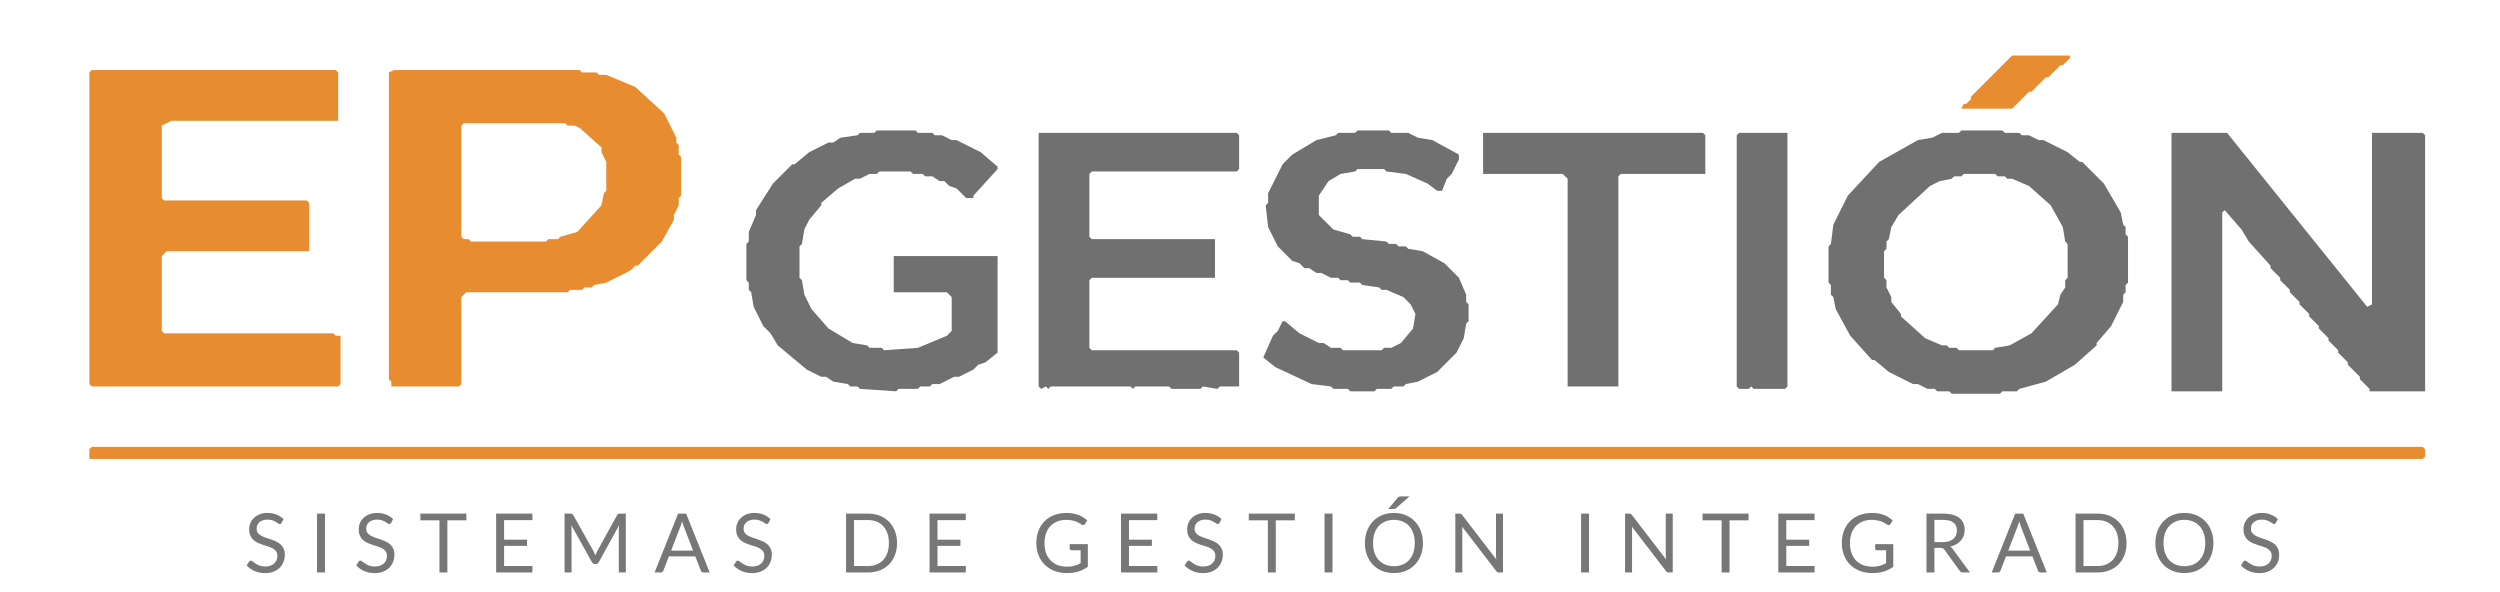
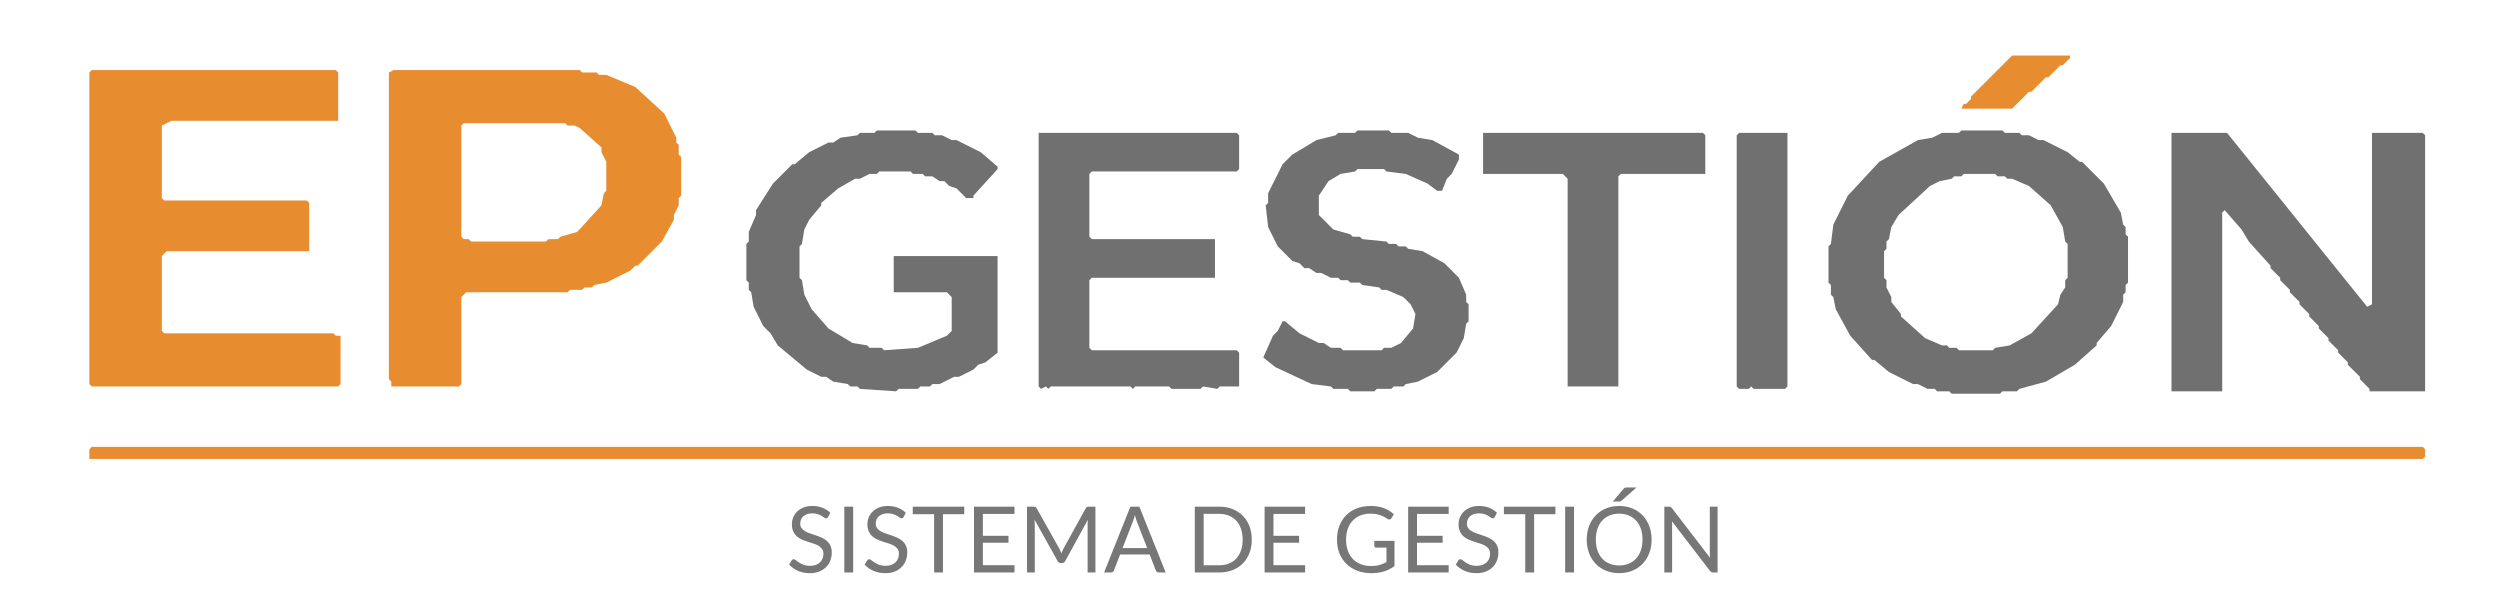
<svg xmlns="http://www.w3.org/2000/svg" viewBox="0 0 1035 245" role="img" aria-labelledby="title desc">
  <path fill="#e88c30" fill-rule="evenodd" d="M37,186 37,190 1003,190 1004,189 1004,186 1003,185 38,185ZM263,36 251,31 248,31 247,30 241,30 240,29 163,29 161,30 161,157 162,158 162,160 190,160 191,159 191,123 193,121 235,121 236,120 241,120 242,119 245,119 246,118 251,117 261,112 263,110 264,110 274,100 279,91 279,89 281,85 281,82 282,81 282,65 281,64 281,60 280,59 280,57 275,47ZM191,52 192,51 234,51 235,52 238,52 240,53 249,61 249,63 251,67 251,79 250,80 249,85 239,96 232,98 231,99 227,99 226,100 195,100 194,99 192,99 191,98ZM38,29 37,30 37,159 38,160 140,160 141,159 141,139 139,139 138,138 68,138 67,137 67,106 69,104 128,104 128,84 127,83 68,83 67,82 67,52 71,50 140,50 140,30 139,29ZM857,23 833,23 816,40 816,41 814,43 813,43 812,45 833,45 840,38 841,38 847,32 848,32 853,27 854,27 857,24Z" />
  <path fill="#707070" fill-rule="evenodd" d="M899,55 899,162 920,162 920,88 921,87 928,95 931,100 940,110 940,111 944,115 944,116 948,120 948,121 952,125 952,126 956,130 956,131 960,135 960,136 964,140 964,141 968,145 968,146 972,150 972,151 977,156 977,157 981,161 981,162 1004,162 1004,56 1003,55 982,55 982,126 980,127 922,55ZM720,55 719,56 719,160 720,161 724,161 725,160 726,161 739,161 740,160 740,55ZM614,55 614,72 647,72 649,74 649,160 670,160 670,73 671,72 706,72 706,56 705,55ZM430,55 430,160 431,161 433,160 434,161 435,160 468,160 469,161 470,160 484,160 485,161 497,161 498,160 504,161 505,160 513,160 513,146 512,145 452,145 451,144 451,116 452,115 503,115 503,99 452,99 451,98 451,72 452,71 512,71 513,70 513,56 512,55ZM794,58 778,67 765,81 759,93 758,101 757,102 757,117 758,118 758,122 759,123 760,128 766,139 775,149 776,149 782,154 792,159 794,159 798,161 801,161 802,162 807,162 808,163 828,163 829,162 835,162 836,161 847,158 859,151 868,143 868,142 874,135 879,125 879,122 880,121 880,118 881,117 881,98 880,97 880,94 879,93 878,88 871,76 862,67 861,67 856,63 846,58 844,58 840,56 837,56 836,55 830,55 829,54 812,54 811,55 804,55 800,57ZM813,72 826,72 827,73 830,73 831,74 833,74 840,77 849,85 854,94 855,100 856,101 856,115 855,116 855,119 853,122 852,126 841,138 832,143 826,144 825,145 811,145 810,144 807,144 806,143 804,143 797,140 787,131 787,130 783,125 783,123 781,119 781,116 780,115 780,104 781,103 781,100 782,99 783,94 786,89 799,77 803,75 808,74 809,73 812,73ZM562,54 561,55 554,55 553,56 545,58 535,64 531,68 525,80 525,84 524,85 525,94 529,102 535,108 538,109 540,111 542,111 545,113 547,113 551,115 554,115 555,116 558,116 559,117 563,117 564,118 571,119 572,120 574,120 581,123 584,126 586,130 585,136 580,142 576,144 573,144 572,145 556,145 555,144 551,144 548,142 546,142 538,138 532,133 531,133 529,137 527,139 523,148 528,152 543,159 551,160 552,161 558,161 559,162 569,162 570,161 576,161 577,160 581,160 582,159 587,158 595,154 603,146 606,140 607,134 608,133 608,126 607,125 607,122 604,115 598,109 589,104 583,103 582,102 579,102 578,101 575,101 574,100 564,99 563,98 560,98 559,97 552,95 546,89 546,81 550,75 555,72 561,71 562,70 573,70 574,71 582,72 591,76 595,79 597,79 599,74 601,72 604,66 604,64 593,58 587,57 583,55 576,55 575,54ZM348,57 345,59 343,59 335,63 329,68 328,68 320,76 313,87 313,89 310,96 310,100 309,101 309,116 310,117 310,120 311,121 312,127 316,135 319,138 322,143 334,153 340,156 342,156 345,158 351,159 352,160 355,160 356,161 371,162 372,161 380,161 381,160 385,160 386,159 389,159 395,156 397,156 403,153 405,151 408,150 413,146 413,106 370,106 370,121 392,121 394,123 394,137 392,139 380,144 366,145 365,144 360,144 359,143 353,142 343,136 336,128 333,122 332,116 331,115 331,102 332,101 333,95 335,91 340,85 340,84 347,78 354,74 356,74 360,72 363,72 364,71 377,71 378,72 382,72 383,73 386,73 389,75 391,75 393,77 396,78 400,82 403,82 403,81 413,70 413,69 406,63 396,58 394,58 390,56 387,56 386,55 380,55 379,54 363,54 362,55 356,55 355,56Z" />
-   <text x="101" y="237" font-family="Lato,Arial,sans-serif" font-weight="400" font-size="34" letter-spacing="8.7" fill="#777777">SISTEMAS DE GESTIÓN INTEGRADOS</text>
+   <text x="520" y="237" text-anchor="middle" textLength="820" lengthAdjust="spacing" font-family="Lato,Arial,sans-serif" font-weight="400" font-size="38" fill="#777777">SISTEMA DE GESTIÓN</text>
</svg>
